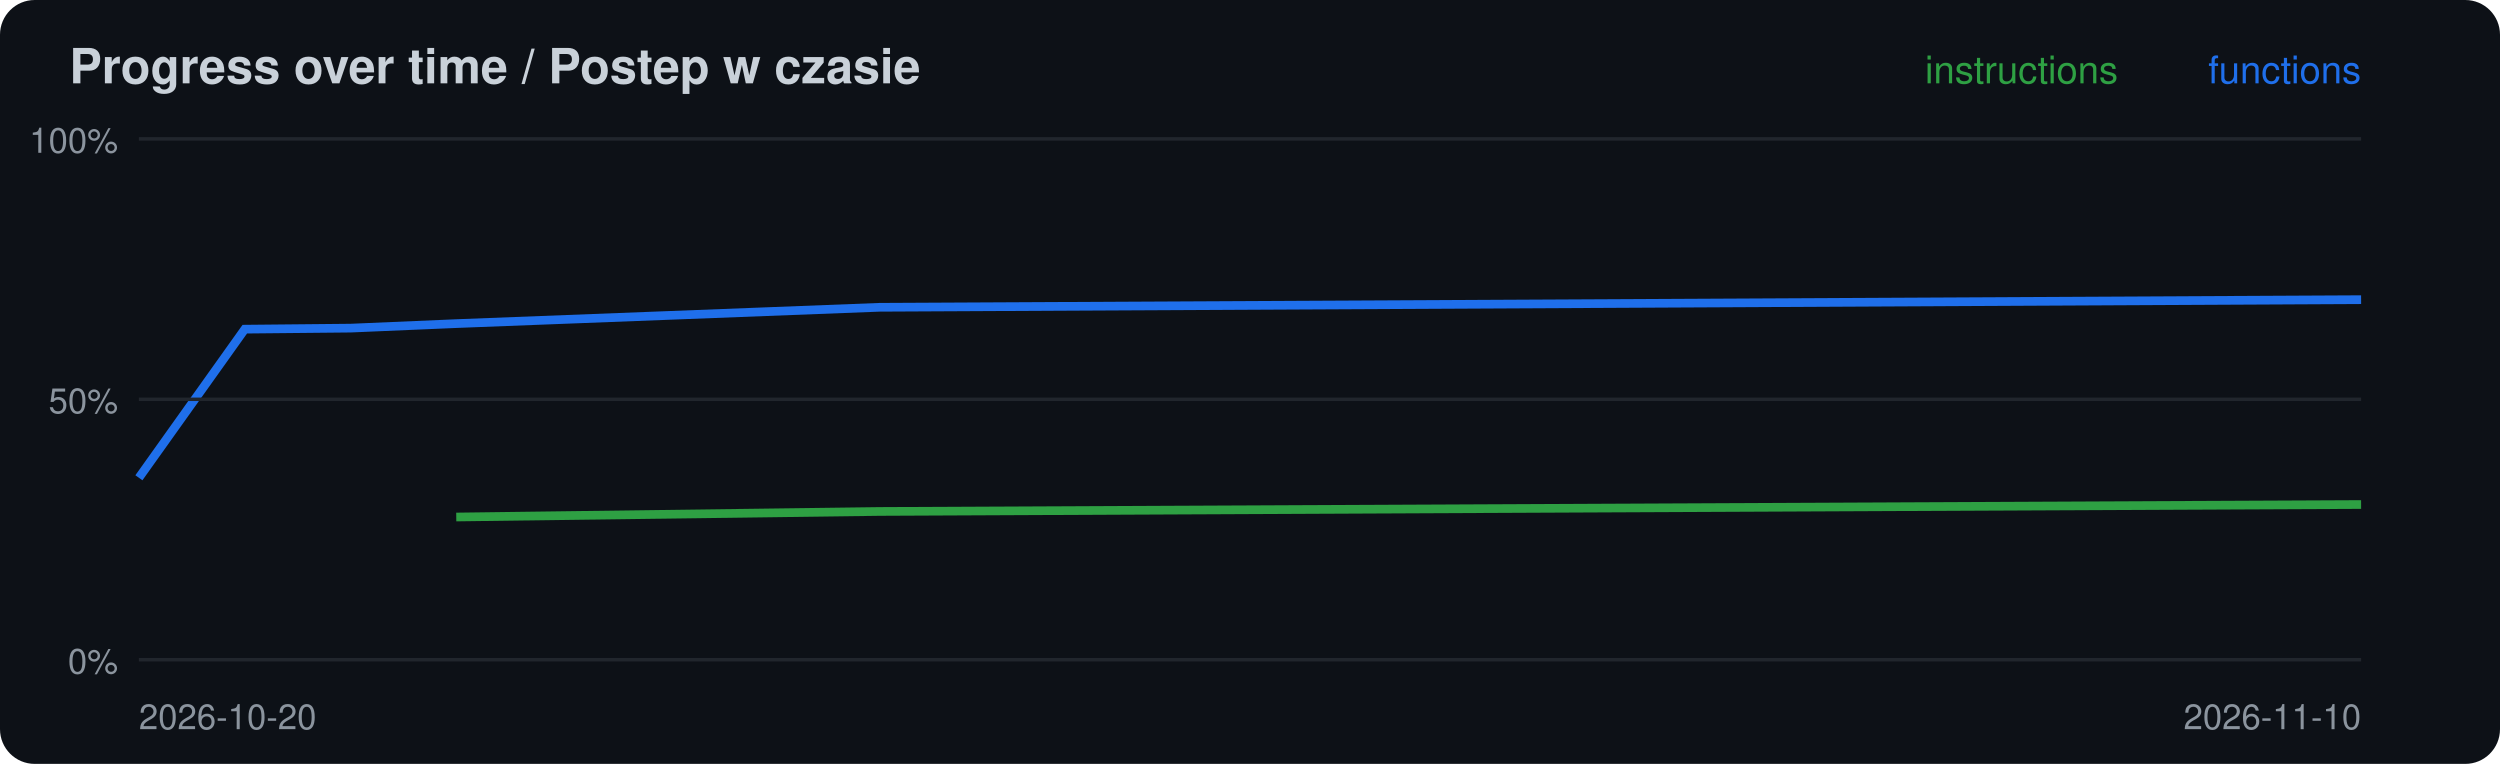
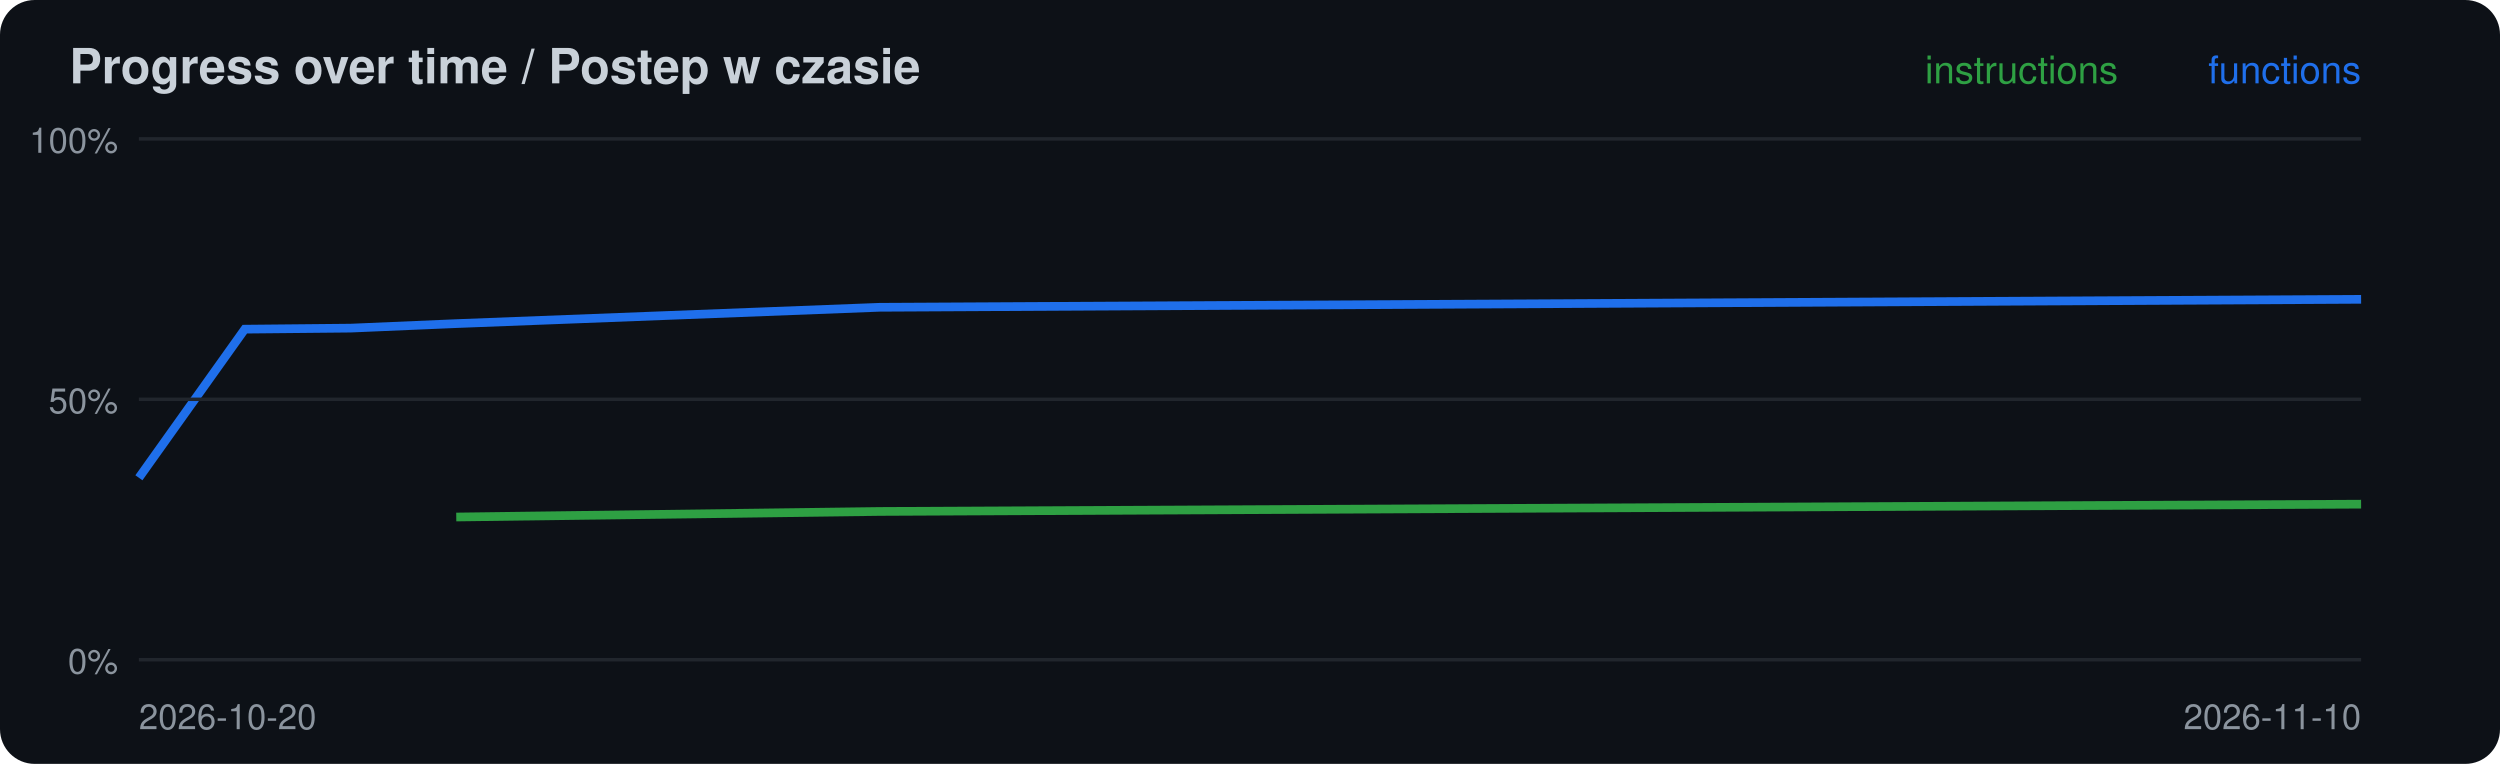
<svg xmlns="http://www.w3.org/2000/svg" width="720" height="220" viewBox="0 0 720 220">
  <rect width="720" height="220" rx="10" fill="#0d1117" />
  <text x="20" y="24" font-family="-apple-system,Segoe UI,Helvetica,Arial,sans-serif" font-size="14" font-weight="600" fill="#c9d1d9">Progress over time / Postep w czasie</text>
-   <polyline points="131.4,148.9 253.3,147.3 680.0,145.3" fill="none" stroke="#2ea043" stroke-width="2.5" />
-   <polyline points="40.0,137.6 70.5,94.8 101.0,94.5 131.4,93.2 253.3,88.5 680.0,86.3" fill="none" stroke="#1f6feb" stroke-width="2.5" />
+   <polyline points="131.4,148.9 253.3,147.3 680.0,145.2" fill="none" stroke="#2ea043" stroke-width="2.5" />
+   <polyline points="40.0,137.6 70.5,94.8 101.0,94.5 131.4,93.2 253.3,88.5 680.0,86.2" fill="none" stroke="#1f6feb" stroke-width="2.5" />
  <line x1="40" x2="680" y1="190.0" y2="190.0" stroke="#21262d" />
  <text x="34" y="194.0" font-family="-apple-system,Segoe UI,Helvetica,Arial,sans-serif" font-size="10" fill="#8b949e" text-anchor="end">0%</text>
  <line x1="40" x2="680" y1="115.0" y2="115.0" stroke="#21262d" />
  <text x="34" y="119.0" font-family="-apple-system,Segoe UI,Helvetica,Arial,sans-serif" font-size="10" fill="#8b949e" text-anchor="end">50%</text>
  <line x1="40" x2="680" y1="40.0" y2="40.0" stroke="#21262d" />
  <text x="34" y="44.0" font-family="-apple-system,Segoe UI,Helvetica,Arial,sans-serif" font-size="10" fill="#8b949e" text-anchor="end">100%</text>
  <text x="40" y="210" font-family="-apple-system,Segoe UI,Helvetica,Arial,sans-serif" font-size="10" fill="#8b949e">2026-10-20</text>
  <text x="680" y="24" font-family="-apple-system,Segoe UI,Helvetica,Arial,sans-serif" font-size="11" fill="#1f6feb" text-anchor="end">functions</text>
  <text x="610" y="24" font-family="-apple-system,Segoe UI,Helvetica,Arial,sans-serif" font-size="11" fill="#2ea043" text-anchor="end">instructions</text>
  <text x="680" y="210" font-family="-apple-system,Segoe UI,Helvetica,Arial,sans-serif" font-size="10" fill="#8b949e" text-anchor="end">2026-11-10</text>
</svg>
